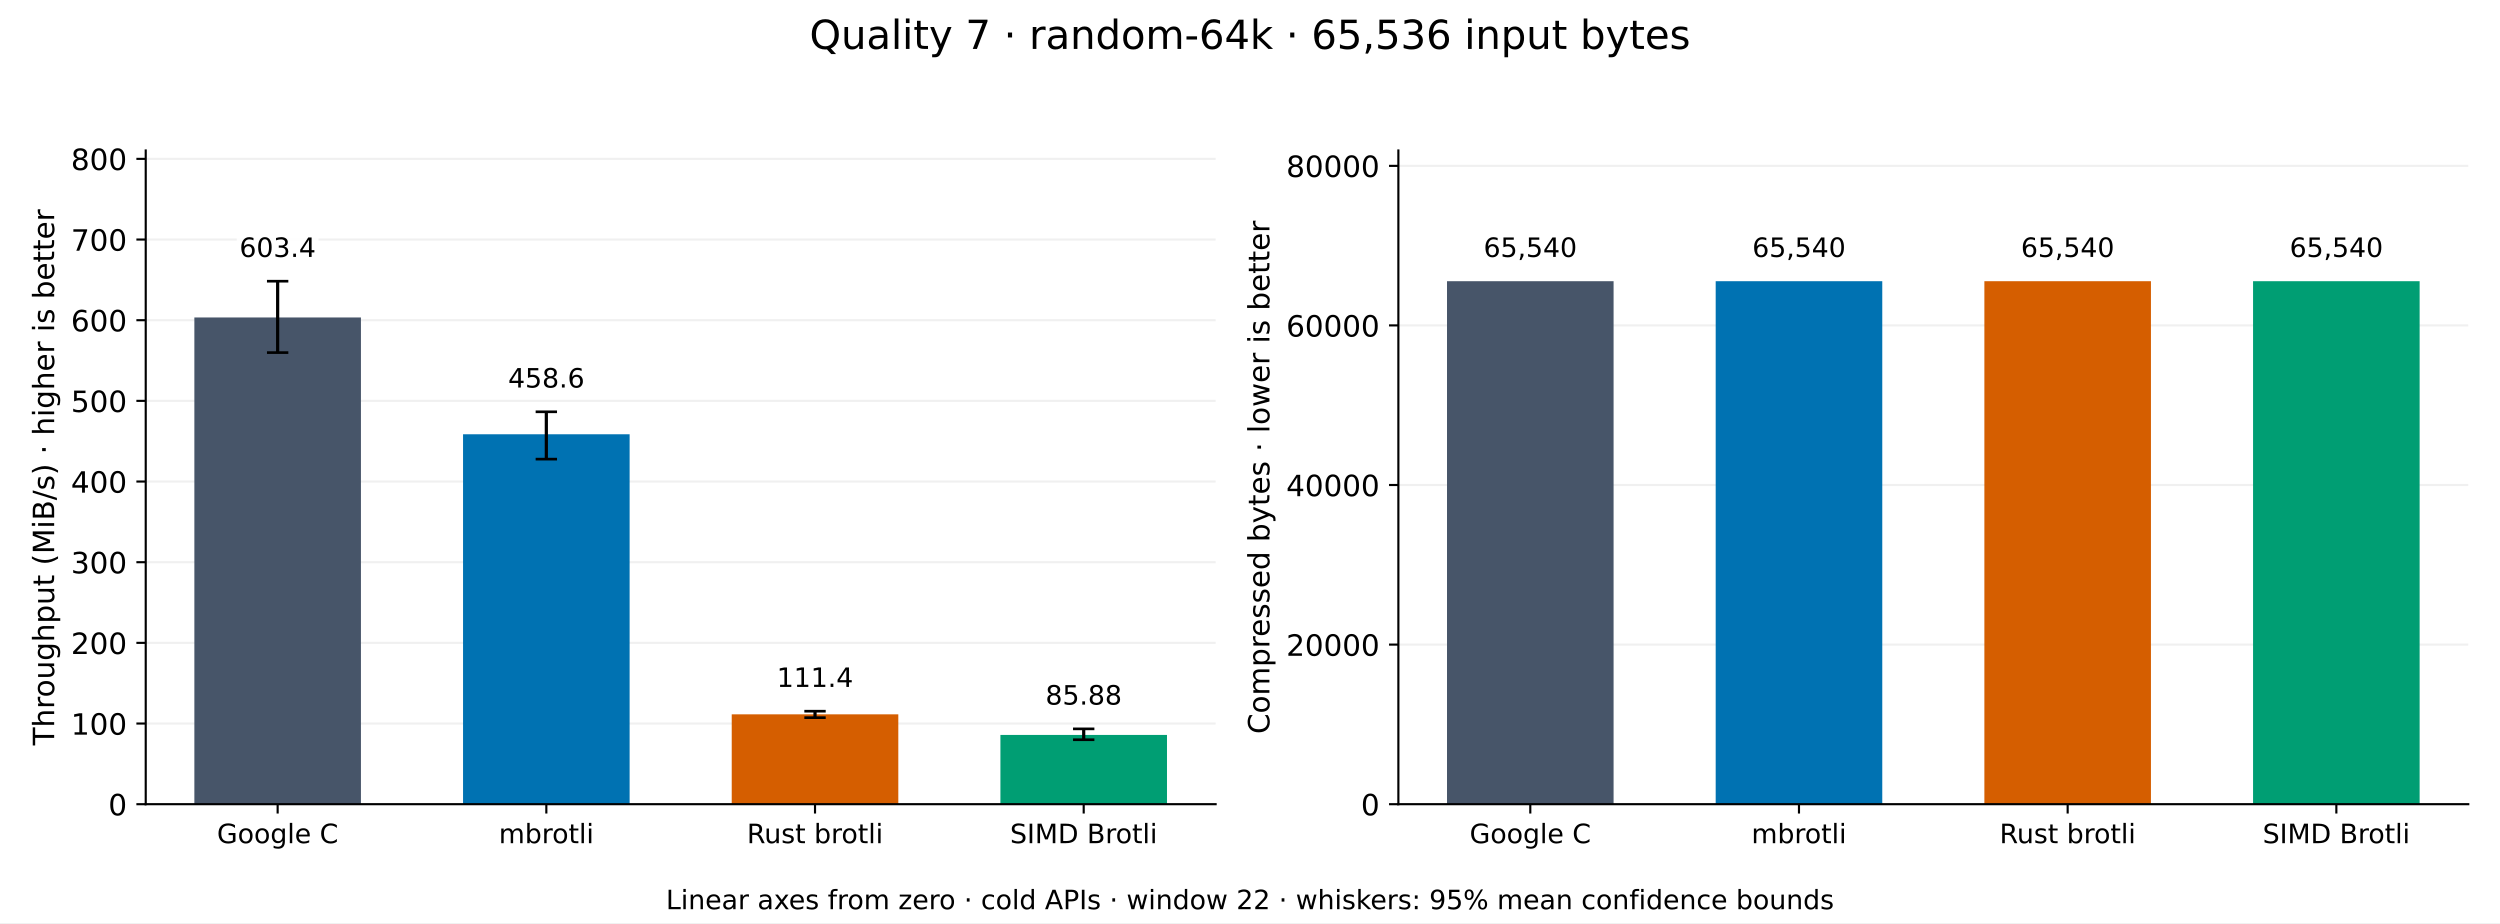
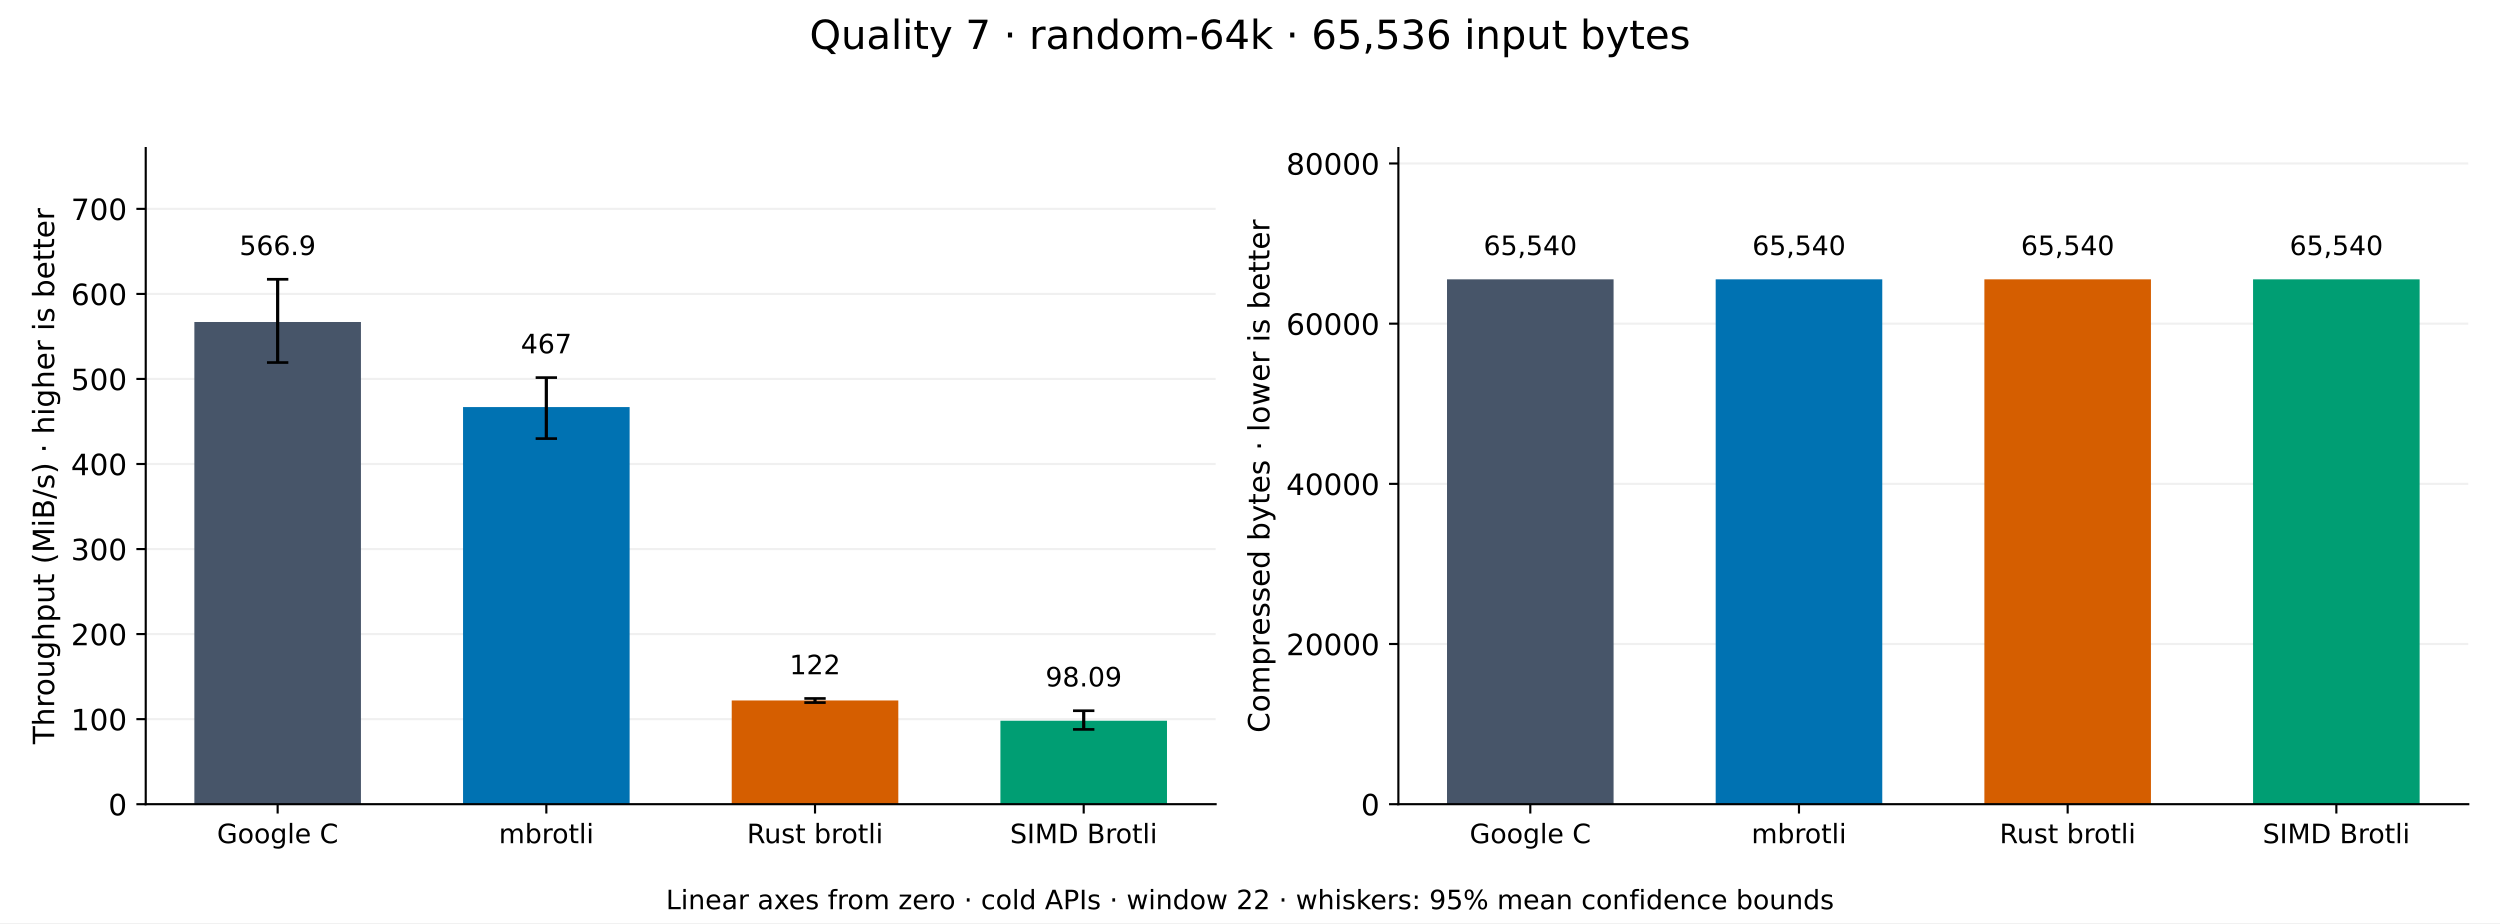
<svg xmlns="http://www.w3.org/2000/svg" xmlns:xlink="http://www.w3.org/1999/xlink" width="936pt" height="345.6pt" viewBox="0 0 936 345.6" version="1.1">
  <defs>
    <style type="text/css">*{stroke-linejoin: round; stroke-linecap: butt}</style>
  </defs>
  <g id="figure_1">
    <g id="patch_1">
      <path d="M 0 345.6 L 936 345.6 L 936 0 L 0 0 z " style="fill: #ffffff" />
    </g>
    <g id="axes_1">
      <g id="patch_2">
-         <path d="M 54.56 301.088 L 455.13 301.088 L 455.13 56.339 L 54.56 56.339 z " style="fill: #ffffff" />
+         <path d="M 54.56 301.088 L 455.13 301.088 L 455.13 55.44 L 54.56 55.44 z " style="fill: #ffffff" />
      </g>
      <g id="matplotlib.axis_1">
        <g id="xtick_1">
          <g id="line2d_1">
            <defs>
              <path id="m3d63aaa0ea" d="M 0 0 L 0 3.5 " style="stroke: #000000; stroke-width: 0.8" />
            </defs>
            <g>
              <use xlink:href="#m3d63aaa0ea" x="103.952" y="301.088" style="stroke: #000000; stroke-width: 0.8" />
            </g>
          </g>
          <g id="text_1">
            <text style="font-size: 10px; font-family: 'DejaVu Sans', 'Bitstream Vera Sans', 'Computer Modern Sans Serif', 'Lucida Grande', 'Verdana', 'Geneva', 'Lucid', 'Arial', 'Helvetica', 'Avant Garde', sans-serif; text-anchor: middle" x="103.952" y="315.686" transform="rotate(-0 103.9522 315.6864)">Google C</text>
          </g>
        </g>
        <g id="xtick_2">
          <g id="line2d_2">
            <g>
              <use xlink:href="#m3d63aaa0ea" x="204.547" y="301.088" style="stroke: #000000; stroke-width: 0.8" />
            </g>
          </g>
          <g id="text_2">
            <text style="font-size: 10px; font-family: 'DejaVu Sans', 'Bitstream Vera Sans', 'Computer Modern Sans Serif', 'Lucida Grande', 'Verdana', 'Geneva', 'Lucid', 'Arial', 'Helvetica', 'Avant Garde', sans-serif; text-anchor: middle" x="204.547" y="315.686" transform="rotate(-0 204.5474 315.6864)">mbrotli</text>
          </g>
        </g>
        <g id="xtick_3">
          <g id="line2d_3">
            <g>
              <use xlink:href="#m3d63aaa0ea" x="305.143" y="301.088" style="stroke: #000000; stroke-width: 0.8" />
            </g>
          </g>
          <g id="text_3">
            <text style="font-size: 10px; font-family: 'DejaVu Sans', 'Bitstream Vera Sans', 'Computer Modern Sans Serif', 'Lucida Grande', 'Verdana', 'Geneva', 'Lucid', 'Arial', 'Helvetica', 'Avant Garde', sans-serif; text-anchor: middle" x="305.143" y="315.686" transform="rotate(-0 305.1426 315.6864)">Rust brotli</text>
          </g>
        </g>
        <g id="xtick_4">
          <g id="line2d_4">
            <g>
              <use xlink:href="#m3d63aaa0ea" x="405.738" y="301.088" style="stroke: #000000; stroke-width: 0.8" />
            </g>
          </g>
          <g id="text_4">
            <text style="font-size: 10px; font-family: 'DejaVu Sans', 'Bitstream Vera Sans', 'Computer Modern Sans Serif', 'Lucida Grande', 'Verdana', 'Geneva', 'Lucid', 'Arial', 'Helvetica', 'Avant Garde', sans-serif; text-anchor: middle" x="405.738" y="315.686" transform="rotate(-0 405.7378 315.6864)">SIMD Brotli</text>
          </g>
        </g>
      </g>
      <g id="matplotlib.axis_2">
        <g id="ytick_1">
          <g id="line2d_5">
-             <path d="M 54.56 301.088 L 455.13 301.088 " clip-path="url(#p24b0f3726c)" style="fill: none; stroke: #b0b0b0; stroke-opacity: 0.18; stroke-width: 0.8; stroke-linecap: square" />
+             <path d="M 54.56 301.088 L 455.13 301.088 " clip-path="url(#pb9456fbabf)" style="fill: none; stroke: #b0b0b0; stroke-opacity: 0.18; stroke-width: 0.8; stroke-linecap: square" />
          </g>
          <g id="line2d_6">
            <defs>
              <path id="mb6c034703b" d="M 0 0 L -3.5 0 " style="stroke: #000000; stroke-width: 0.8" />
            </defs>
            <g>
              <use xlink:href="#mb6c034703b" x="54.56" y="301.088" style="stroke: #000000; stroke-width: 0.8" />
            </g>
          </g>
          <g id="text_5">
            <text style="font-size: 11px; font-family: 'DejaVu Sans', 'Bitstream Vera Sans', 'Computer Modern Sans Serif', 'Lucida Grande', 'Verdana', 'Geneva', 'Lucid', 'Arial', 'Helvetica', 'Avant Garde', sans-serif; text-anchor: end" x="47.56" y="305.267" transform="rotate(-0 47.56 305.2671)">0</text>
          </g>
        </g>
        <g id="ytick_2">
          <g id="line2d_7">
-             <path d="M 54.56 270.888 L 455.13 270.888 " clip-path="url(#p24b0f3726c)" style="fill: none; stroke: #b0b0b0; stroke-opacity: 0.18; stroke-width: 0.8; stroke-linecap: square" />
+             <path d="M 54.56 269.247 L 455.13 269.247 " clip-path="url(#pb9456fbabf)" style="fill: none; stroke: #b0b0b0; stroke-opacity: 0.18; stroke-width: 0.8; stroke-linecap: square" />
          </g>
          <g id="line2d_8">
            <g>
-               <use xlink:href="#mb6c034703b" x="54.56" y="270.888" style="stroke: #000000; stroke-width: 0.8" />
+               <use xlink:href="#mb6c034703b" x="54.56" y="269.247" style="stroke: #000000; stroke-width: 0.8" />
            </g>
          </g>
          <g id="text_6">
-             <text style="font-size: 11px; font-family: 'DejaVu Sans', 'Bitstream Vera Sans', 'Computer Modern Sans Serif', 'Lucida Grande', 'Verdana', 'Geneva', 'Lucid', 'Arial', 'Helvetica', 'Avant Garde', sans-serif; text-anchor: end" x="47.56" y="275.067" transform="rotate(-0 47.56 275.0668)">100</text>
+             <text style="font-size: 11px; font-family: 'DejaVu Sans', 'Bitstream Vera Sans', 'Computer Modern Sans Serif', 'Lucida Grande', 'Verdana', 'Geneva', 'Lucid', 'Arial', 'Helvetica', 'Avant Garde', sans-serif; text-anchor: end" x="47.56" y="273.426" transform="rotate(-0 47.56 273.4258)">100</text>
          </g>
        </g>
        <g id="ytick_3">
          <g id="line2d_9">
-             <path d="M 54.56 240.687 L 455.13 240.687 " clip-path="url(#p24b0f3726c)" style="fill: none; stroke: #b0b0b0; stroke-opacity: 0.18; stroke-width: 0.8; stroke-linecap: square" />
+             <path d="M 54.56 237.405 L 455.13 237.405 " clip-path="url(#pb9456fbabf)" style="fill: none; stroke: #b0b0b0; stroke-opacity: 0.18; stroke-width: 0.8; stroke-linecap: square" />
          </g>
          <g id="line2d_10">
            <g>
-               <use xlink:href="#mb6c034703b" x="54.56" y="240.687" style="stroke: #000000; stroke-width: 0.8" />
+               <use xlink:href="#mb6c034703b" x="54.56" y="237.405" style="stroke: #000000; stroke-width: 0.8" />
            </g>
          </g>
          <g id="text_7">
-             <text style="font-size: 11px; font-family: 'DejaVu Sans', 'Bitstream Vera Sans', 'Computer Modern Sans Serif', 'Lucida Grande', 'Verdana', 'Geneva', 'Lucid', 'Arial', 'Helvetica', 'Avant Garde', sans-serif; text-anchor: end" x="47.56" y="244.866" transform="rotate(-0 47.56 244.8665)">200</text>
+             <text style="font-size: 11px; font-family: 'DejaVu Sans', 'Bitstream Vera Sans', 'Computer Modern Sans Serif', 'Lucida Grande', 'Verdana', 'Geneva', 'Lucid', 'Arial', 'Helvetica', 'Avant Garde', sans-serif; text-anchor: end" x="47.56" y="241.584" transform="rotate(-0 47.56 241.5844)">200</text>
          </g>
        </g>
        <g id="ytick_4">
          <g id="line2d_11">
-             <path d="M 54.56 210.487 L 455.13 210.487 " clip-path="url(#p24b0f3726c)" style="fill: none; stroke: #b0b0b0; stroke-opacity: 0.18; stroke-width: 0.8; stroke-linecap: square" />
+             <path d="M 54.56 205.564 L 455.13 205.564 " clip-path="url(#pb9456fbabf)" style="fill: none; stroke: #b0b0b0; stroke-opacity: 0.18; stroke-width: 0.8; stroke-linecap: square" />
          </g>
          <g id="line2d_12">
            <g>
-               <use xlink:href="#mb6c034703b" x="54.56" y="210.487" style="stroke: #000000; stroke-width: 0.8" />
+               <use xlink:href="#mb6c034703b" x="54.56" y="205.564" style="stroke: #000000; stroke-width: 0.8" />
            </g>
          </g>
          <g id="text_8">
-             <text style="font-size: 11px; font-family: 'DejaVu Sans', 'Bitstream Vera Sans', 'Computer Modern Sans Serif', 'Lucida Grande', 'Verdana', 'Geneva', 'Lucid', 'Arial', 'Helvetica', 'Avant Garde', sans-serif; text-anchor: end" x="47.56" y="214.666" transform="rotate(-0 47.56 214.6661)">300</text>
+             <text style="font-size: 11px; font-family: 'DejaVu Sans', 'Bitstream Vera Sans', 'Computer Modern Sans Serif', 'Lucida Grande', 'Verdana', 'Geneva', 'Lucid', 'Arial', 'Helvetica', 'Avant Garde', sans-serif; text-anchor: end" x="47.56" y="209.743" transform="rotate(-0 47.56 209.7431)">300</text>
          </g>
        </g>
        <g id="ytick_5">
          <g id="line2d_13">
-             <path d="M 54.56 180.287 L 455.13 180.287 " clip-path="url(#p24b0f3726c)" style="fill: none; stroke: #b0b0b0; stroke-opacity: 0.18; stroke-width: 0.8; stroke-linecap: square" />
+             <path d="M 54.56 173.723 L 455.13 173.723 " clip-path="url(#pb9456fbabf)" style="fill: none; stroke: #b0b0b0; stroke-opacity: 0.18; stroke-width: 0.8; stroke-linecap: square" />
          </g>
          <g id="line2d_14">
            <g>
-               <use xlink:href="#mb6c034703b" x="54.56" y="180.287" style="stroke: #000000; stroke-width: 0.8" />
+               <use xlink:href="#mb6c034703b" x="54.56" y="173.723" style="stroke: #000000; stroke-width: 0.8" />
            </g>
          </g>
          <g id="text_9">
-             <text style="font-size: 11px; font-family: 'DejaVu Sans', 'Bitstream Vera Sans', 'Computer Modern Sans Serif', 'Lucida Grande', 'Verdana', 'Geneva', 'Lucid', 'Arial', 'Helvetica', 'Avant Garde', sans-serif; text-anchor: end" x="47.56" y="184.466" transform="rotate(-0 47.56 184.4658)">400</text>
+             <text style="font-size: 11px; font-family: 'DejaVu Sans', 'Bitstream Vera Sans', 'Computer Modern Sans Serif', 'Lucida Grande', 'Verdana', 'Geneva', 'Lucid', 'Arial', 'Helvetica', 'Avant Garde', sans-serif; text-anchor: end" x="47.56" y="177.902" transform="rotate(-0 47.56 177.9017)">400</text>
          </g>
        </g>
        <g id="ytick_6">
          <g id="line2d_15">
-             <path d="M 54.56 150.086 L 455.13 150.086 " clip-path="url(#p24b0f3726c)" style="fill: none; stroke: #b0b0b0; stroke-opacity: 0.18; stroke-width: 0.8; stroke-linecap: square" />
+             <path d="M 54.56 141.881 L 455.13 141.881 " clip-path="url(#pb9456fbabf)" style="fill: none; stroke: #b0b0b0; stroke-opacity: 0.18; stroke-width: 0.8; stroke-linecap: square" />
          </g>
          <g id="line2d_16">
            <g>
-               <use xlink:href="#mb6c034703b" x="54.56" y="150.086" style="stroke: #000000; stroke-width: 0.8" />
+               <use xlink:href="#mb6c034703b" x="54.56" y="141.881" style="stroke: #000000; stroke-width: 0.8" />
            </g>
          </g>
          <g id="text_10">
-             <text style="font-size: 11px; font-family: 'DejaVu Sans', 'Bitstream Vera Sans', 'Computer Modern Sans Serif', 'Lucida Grande', 'Verdana', 'Geneva', 'Lucid', 'Arial', 'Helvetica', 'Avant Garde', sans-serif; text-anchor: end" x="47.56" y="154.265" transform="rotate(-0 47.56 154.2655)">500</text>
+             <text style="font-size: 11px; font-family: 'DejaVu Sans', 'Bitstream Vera Sans', 'Computer Modern Sans Serif', 'Lucida Grande', 'Verdana', 'Geneva', 'Lucid', 'Arial', 'Helvetica', 'Avant Garde', sans-serif; text-anchor: end" x="47.56" y="146.06" transform="rotate(-0 47.56 146.0604)">500</text>
          </g>
        </g>
        <g id="ytick_7">
          <g id="line2d_17">
-             <path d="M 54.56 119.886 L 455.13 119.886 " clip-path="url(#p24b0f3726c)" style="fill: none; stroke: #b0b0b0; stroke-opacity: 0.18; stroke-width: 0.8; stroke-linecap: square" />
+             <path d="M 54.56 110.04 L 455.13 110.04 " clip-path="url(#pb9456fbabf)" style="fill: none; stroke: #b0b0b0; stroke-opacity: 0.18; stroke-width: 0.8; stroke-linecap: square" />
          </g>
          <g id="line2d_18">
            <g>
-               <use xlink:href="#mb6c034703b" x="54.56" y="119.886" style="stroke: #000000; stroke-width: 0.8" />
+               <use xlink:href="#mb6c034703b" x="54.56" y="110.04" style="stroke: #000000; stroke-width: 0.8" />
            </g>
          </g>
          <g id="text_11">
-             <text style="font-size: 11px; font-family: 'DejaVu Sans', 'Bitstream Vera Sans', 'Computer Modern Sans Serif', 'Lucida Grande', 'Verdana', 'Geneva', 'Lucid', 'Arial', 'Helvetica', 'Avant Garde', sans-serif; text-anchor: end" x="47.56" y="124.065" transform="rotate(-0 47.56 124.0652)">600</text>
+             <text style="font-size: 11px; font-family: 'DejaVu Sans', 'Bitstream Vera Sans', 'Computer Modern Sans Serif', 'Lucida Grande', 'Verdana', 'Geneva', 'Lucid', 'Arial', 'Helvetica', 'Avant Garde', sans-serif; text-anchor: end" x="47.56" y="114.219" transform="rotate(-0 47.56 114.219)">600</text>
          </g>
        </g>
        <g id="ytick_8">
          <g id="line2d_19">
-             <path d="M 54.56 89.686 L 455.13 89.686 " clip-path="url(#p24b0f3726c)" style="fill: none; stroke: #b0b0b0; stroke-opacity: 0.18; stroke-width: 0.8; stroke-linecap: square" />
+             <path d="M 54.56 78.198 L 455.13 78.198 " clip-path="url(#pb9456fbabf)" style="fill: none; stroke: #b0b0b0; stroke-opacity: 0.18; stroke-width: 0.8; stroke-linecap: square" />
          </g>
          <g id="line2d_20">
            <g>
-               <use xlink:href="#mb6c034703b" x="54.56" y="89.686" style="stroke: #000000; stroke-width: 0.8" />
+               <use xlink:href="#mb6c034703b" x="54.56" y="78.198" style="stroke: #000000; stroke-width: 0.8" />
            </g>
          </g>
          <g id="text_12">
-             <text style="font-size: 11px; font-family: 'DejaVu Sans', 'Bitstream Vera Sans', 'Computer Modern Sans Serif', 'Lucida Grande', 'Verdana', 'Geneva', 'Lucid', 'Arial', 'Helvetica', 'Avant Garde', sans-serif; text-anchor: end" x="47.56" y="93.865" transform="rotate(-0 47.56 93.86482)">700</text>
-           </g>
-         </g>
-         <g id="ytick_9">
-           <g id="line2d_21">
-             <path d="M 54.56 59.485 L 455.13 59.485 " clip-path="url(#p24b0f3726c)" style="fill: none; stroke: #b0b0b0; stroke-opacity: 0.18; stroke-width: 0.8; stroke-linecap: square" />
-           </g>
-           <g id="line2d_22">
-             <g>
-               <use xlink:href="#mb6c034703b" x="54.56" y="59.485" style="stroke: #000000; stroke-width: 0.8" />
-             </g>
-           </g>
-           <g id="text_13">
-             <text style="font-size: 11px; font-family: 'DejaVu Sans', 'Bitstream Vera Sans', 'Computer Modern Sans Serif', 'Lucida Grande', 'Verdana', 'Geneva', 'Lucid', 'Arial', 'Helvetica', 'Avant Garde', sans-serif; text-anchor: end" x="47.56" y="63.664" transform="rotate(-0 47.56 63.66449)">800</text>
-           </g>
-         </g>
-         <g id="text_14">
-           <text style="font-size: 11px; font-family: 'DejaVu Sans', 'Bitstream Vera Sans', 'Computer Modern Sans Serif', 'Lucida Grande', 'Verdana', 'Geneva', 'Lucid', 'Arial', 'Helvetica', 'Avant Garde', sans-serif; text-anchor: middle" x="20.276" y="178.713" transform="rotate(-90 20.27609 178.7134)">Throughput (MiB/s) · higher is better</text>
+             <text style="font-size: 11px; font-family: 'DejaVu Sans', 'Bitstream Vera Sans', 'Computer Modern Sans Serif', 'Lucida Grande', 'Verdana', 'Geneva', 'Lucid', 'Arial', 'Helvetica', 'Avant Garde', sans-serif; text-anchor: end" x="47.56" y="82.378" transform="rotate(-0 47.56 82.37763)">700</text>
+           </g>
+         </g>
+         <g id="text_13">
+           <text style="font-size: 11px; font-family: 'DejaVu Sans', 'Bitstream Vera Sans', 'Computer Modern Sans Serif', 'Lucida Grande', 'Verdana', 'Geneva', 'Lucid', 'Arial', 'Helvetica', 'Avant Garde', sans-serif; text-anchor: middle" x="20.276" y="178.264" transform="rotate(-90 20.27609 178.264)">Throughput (MiB/s) · higher is better</text>
        </g>
      </g>
      <g id="patch_3">
-         <path d="M 72.768 301.088 L 135.137 301.088 L 135.137 118.857 L 72.768 118.857 z " clip-path="url(#p24b0f3726c)" style="fill: #475569" />
+         <path d="M 72.768 301.088 L 135.137 301.088 L 135.137 120.569 L 72.768 120.569 z " clip-path="url(#pb9456fbabf)" style="fill: #475569" />
      </g>
      <g id="patch_4">
-         <path d="M 173.363 301.088 L 235.732 301.088 L 235.732 162.583 L 173.363 162.583 z " clip-path="url(#p24b0f3726c)" style="fill: #0072b2" />
+         <path d="M 173.363 301.088 L 235.732 301.088 L 235.732 152.402 L 173.363 152.402 z " clip-path="url(#pb9456fbabf)" style="fill: #0072b2" />
      </g>
      <g id="patch_5">
-         <path d="M 273.958 301.088 L 336.327 301.088 L 336.327 267.443 L 273.958 267.443 z " clip-path="url(#p24b0f3726c)" style="fill: #d55e00" />
+         <path d="M 273.958 301.088 L 336.327 301.088 L 336.327 262.243 L 273.958 262.243 z " clip-path="url(#pb9456fbabf)" style="fill: #d55e00" />
      </g>
      <g id="patch_6">
-         <path d="M 374.553 301.088 L 436.922 301.088 L 436.922 275.152 L 374.553 275.152 z " clip-path="url(#p24b0f3726c)" style="fill: #009e73" />
+         <path d="M 374.553 301.088 L 436.922 301.088 L 436.922 269.855 L 374.553 269.855 z " clip-path="url(#pb9456fbabf)" style="fill: #009e73" />
      </g>
      <g id="LineCollection_1">
-         <path d="M 103.952 132.003 L 103.952 105.289 " clip-path="url(#p24b0f3726c)" style="fill: none; stroke: #000000; stroke-width: 1.2" />
-         <path d="M 204.547 171.903 L 204.547 154.187 " clip-path="url(#p24b0f3726c)" style="fill: none; stroke: #000000; stroke-width: 1.2" />
-         <path d="M 305.143 268.698 L 305.143 266.27 " clip-path="url(#p24b0f3726c)" style="fill: none; stroke: #000000; stroke-width: 1.2" />
-         <path d="M 405.738 276.955 L 405.738 272.889 " clip-path="url(#p24b0f3726c)" style="fill: none; stroke: #000000; stroke-width: 1.2" />
-       </g>
-       <g id="line2d_23">
+         <path d="M 103.952 135.725 L 103.952 104.57 " clip-path="url(#pb9456fbabf)" style="fill: none; stroke: #000000; stroke-width: 1.2" />
+         <path d="M 204.547 164.215 L 204.547 141.362 " clip-path="url(#pb9456fbabf)" style="fill: none; stroke: #000000; stroke-width: 1.2" />
+         <path d="M 305.143 263.064 L 305.143 261.517 " clip-path="url(#pb9456fbabf)" style="fill: none; stroke: #000000; stroke-width: 1.2" />
+         <path d="M 405.738 273.077 L 405.738 266.09 " clip-path="url(#pb9456fbabf)" style="fill: none; stroke: #000000; stroke-width: 1.2" />
+       </g>
+       <g id="line2d_21">
        <defs>
          <path id="ma4d3aa00d3" d="M 4 0 L -4 -0 " style="stroke: #000000" />
        </defs>
-         <g clip-path="url(#p24b0f3726c)">
-           <use xlink:href="#ma4d3aa00d3" x="103.952" y="132.003" style="fill: #1f77b4; stroke: #000000" />
-           <use xlink:href="#ma4d3aa00d3" x="204.547" y="171.903" style="fill: #1f77b4; stroke: #000000" />
-           <use xlink:href="#ma4d3aa00d3" x="305.143" y="268.698" style="fill: #1f77b4; stroke: #000000" />
-           <use xlink:href="#ma4d3aa00d3" x="405.738" y="276.955" style="fill: #1f77b4; stroke: #000000" />
-         </g>
-       </g>
-       <g id="line2d_24">
-         <g clip-path="url(#p24b0f3726c)">
-           <use xlink:href="#ma4d3aa00d3" x="103.952" y="105.289" style="fill: #1f77b4; stroke: #000000" />
-           <use xlink:href="#ma4d3aa00d3" x="204.547" y="154.187" style="fill: #1f77b4; stroke: #000000" />
-           <use xlink:href="#ma4d3aa00d3" x="305.143" y="266.27" style="fill: #1f77b4; stroke: #000000" />
-           <use xlink:href="#ma4d3aa00d3" x="405.738" y="272.889" style="fill: #1f77b4; stroke: #000000" />
+         <g clip-path="url(#pb9456fbabf)">
+           <use xlink:href="#ma4d3aa00d3" x="103.952" y="135.725" style="fill: #1f77b4; stroke: #000000" />
+           <use xlink:href="#ma4d3aa00d3" x="204.547" y="164.215" style="fill: #1f77b4; stroke: #000000" />
+           <use xlink:href="#ma4d3aa00d3" x="305.143" y="263.064" style="fill: #1f77b4; stroke: #000000" />
+           <use xlink:href="#ma4d3aa00d3" x="405.738" y="273.077" style="fill: #1f77b4; stroke: #000000" />
+         </g>
+       </g>
+       <g id="line2d_22">
+         <g clip-path="url(#pb9456fbabf)">
+           <use xlink:href="#ma4d3aa00d3" x="103.952" y="104.57" style="fill: #1f77b4; stroke: #000000" />
+           <use xlink:href="#ma4d3aa00d3" x="204.547" y="141.362" style="fill: #1f77b4; stroke: #000000" />
+           <use xlink:href="#ma4d3aa00d3" x="305.143" y="261.517" style="fill: #1f77b4; stroke: #000000" />
+           <use xlink:href="#ma4d3aa00d3" x="405.738" y="266.09" style="fill: #1f77b4; stroke: #000000" />
        </g>
      </g>
      <g id="patch_7">
-         <path d="M 54.56 301.088 L 54.56 56.339 " style="fill: none; stroke: #000000; stroke-width: 0.8; stroke-linejoin: miter; stroke-linecap: square" />
+         <path d="M 54.56 301.088 L 54.56 55.44 " style="fill: none; stroke: #000000; stroke-width: 0.8; stroke-linejoin: miter; stroke-linecap: square" />
      </g>
      <g id="patch_8">
        <path d="M 54.56 301.088 L 455.13 301.088 " style="fill: none; stroke: #000000; stroke-width: 0.8; stroke-linejoin: miter; stroke-linecap: square" />
      </g>
+       <g id="text_14">
+         <g id="patch_9">
+           <path d="M 88.638 98.57 L 119.266 98.57 L 119.266 86.891 L 88.638 86.891 z " style="fill: #ffffff; opacity: 0.9" />
+         </g>
+         <text style="font-size: 10px; font-family: 'DejaVu Sans', 'Bitstream Vera Sans', 'Computer Modern Sans Serif', 'Lucida Grande', 'Verdana', 'Geneva', 'Lucid', 'Arial', 'Helvetica', 'Avant Garde', sans-serif; text-anchor: middle" x="103.952" y="95.49" transform="rotate(-0 103.9522 95.48991)">566.9</text>
+       </g>
      <g id="text_15">
-         <g id="patch_9">
-           <path d="M 88.638 99.289 L 119.266 99.289 L 119.266 87.61 L 88.638 87.61 z " style="fill: #ffffff; opacity: 0.9" />
-         </g>
-         <text style="font-size: 10px; font-family: 'DejaVu Sans', 'Bitstream Vera Sans', 'Computer Modern Sans Serif', 'Lucida Grande', 'Verdana', 'Geneva', 'Lucid', 'Arial', 'Helvetica', 'Avant Garde', sans-serif; text-anchor: middle" x="103.952" y="96.209" transform="rotate(-0 103.9522 96.2089)">603.4</text>
+         <g id="patch_10">
+           <path d="M 194.004 135.362 L 215.091 135.362 L 215.091 123.684 L 194.004 123.684 z " style="fill: #ffffff; opacity: 0.9" />
+         </g>
+         <text style="font-size: 10px; font-family: 'DejaVu Sans', 'Bitstream Vera Sans', 'Computer Modern Sans Serif', 'Lucida Grande', 'Verdana', 'Geneva', 'Lucid', 'Arial', 'Helvetica', 'Avant Garde', sans-serif; text-anchor: middle" x="204.547" y="132.282" transform="rotate(-0 204.5474 132.2819)">467</text>
      </g>
      <g id="text_16">
-         <g id="patch_10">
-           <path d="M 189.233 148.187 L 219.861 148.187 L 219.861 136.509 L 189.233 136.509 z " style="fill: #ffffff; opacity: 0.9" />
-         </g>
-         <text style="font-size: 10px; font-family: 'DejaVu Sans', 'Bitstream Vera Sans', 'Computer Modern Sans Serif', 'Lucida Grande', 'Verdana', 'Geneva', 'Lucid', 'Arial', 'Helvetica', 'Avant Garde', sans-serif; text-anchor: middle" x="204.547" y="145.107" transform="rotate(-0 204.5474 145.1074)">458.6</text>
+         <g id="patch_11">
+           <path d="M 294.599 255.517 L 315.686 255.517 L 315.686 243.838 L 294.599 243.838 z " style="fill: #ffffff; opacity: 0.9" />
+         </g>
+         <text style="font-size: 10px; font-family: 'DejaVu Sans', 'Bitstream Vera Sans', 'Computer Modern Sans Serif', 'Lucida Grande', 'Verdana', 'Geneva', 'Lucid', 'Arial', 'Helvetica', 'Avant Garde', sans-serif; text-anchor: middle" x="305.143" y="252.437" transform="rotate(-0 305.1426 252.4368)">122</text>
      </g>
      <g id="text_17">
-         <g id="patch_11">
-           <path d="M 289.829 260.27 L 320.457 260.27 L 320.457 248.591 L 289.829 248.591 z " style="fill: #ffffff; opacity: 0.9" />
-         </g>
-         <text style="font-size: 10px; font-family: 'DejaVu Sans', 'Bitstream Vera Sans', 'Computer Modern Sans Serif', 'Lucida Grande', 'Verdana', 'Geneva', 'Lucid', 'Arial', 'Helvetica', 'Avant Garde', sans-serif; text-anchor: middle" x="305.143" y="257.19" transform="rotate(-0 305.1426 257.1899)">111.4</text>
-       </g>
-       <g id="text_18">
        <g id="patch_12">
-           <path d="M 390.424 266.889 L 421.052 266.889 L 421.052 255.211 L 390.424 255.211 z " style="fill: #ffffff; opacity: 0.9" />
-         </g>
-         <text style="font-size: 10px; font-family: 'DejaVu Sans', 'Bitstream Vera Sans', 'Computer Modern Sans Serif', 'Lucida Grande', 'Verdana', 'Geneva', 'Lucid', 'Arial', 'Helvetica', 'Avant Garde', sans-serif; text-anchor: middle" x="405.738" y="263.809" transform="rotate(-0 405.7378 263.8091)">85.88</text>
+           <path d="M 390.424 260.09 L 421.052 260.09 L 421.052 248.412 L 390.424 248.412 z " style="fill: #ffffff; opacity: 0.9" />
+         </g>
+         <text style="font-size: 10px; font-family: 'DejaVu Sans', 'Bitstream Vera Sans', 'Computer Modern Sans Serif', 'Lucida Grande', 'Verdana', 'Geneva', 'Lucid', 'Arial', 'Helvetica', 'Avant Garde', sans-serif; text-anchor: middle" x="405.738" y="257.01" transform="rotate(-0 405.7378 257.0101)">98.09</text>
      </g>
    </g>
    <g id="axes_2">
      <g id="patch_13">
-         <path d="M 523.55 301.088 L 924.12 301.088 L 924.12 56.339 L 523.55 56.339 z " style="fill: #ffffff" />
+         <path d="M 523.55 301.088 L 924.12 301.088 L 924.12 55.44 L 523.55 55.44 z " style="fill: #ffffff" />
      </g>
      <g id="matplotlib.axis_3">
        <g id="xtick_5">
+           <g id="line2d_23">
+             <g>
+               <use xlink:href="#m3d63aaa0ea" x="572.942" y="301.088" style="stroke: #000000; stroke-width: 0.8" />
+             </g>
+           </g>
+           <g id="text_18">
+             <text style="font-size: 10px; font-family: 'DejaVu Sans', 'Bitstream Vera Sans', 'Computer Modern Sans Serif', 'Lucida Grande', 'Verdana', 'Geneva', 'Lucid', 'Arial', 'Helvetica', 'Avant Garde', sans-serif; text-anchor: middle" x="572.942" y="315.686" transform="rotate(-0 572.9422 315.6864)">Google C</text>
+           </g>
+         </g>
+         <g id="xtick_6">
+           <g id="line2d_24">
+             <g>
+               <use xlink:href="#m3d63aaa0ea" x="673.537" y="301.088" style="stroke: #000000; stroke-width: 0.8" />
+             </g>
+           </g>
+           <g id="text_19">
+             <text style="font-size: 10px; font-family: 'DejaVu Sans', 'Bitstream Vera Sans', 'Computer Modern Sans Serif', 'Lucida Grande', 'Verdana', 'Geneva', 'Lucid', 'Arial', 'Helvetica', 'Avant Garde', sans-serif; text-anchor: middle" x="673.537" y="315.686" transform="rotate(-0 673.5374 315.6864)">mbrotli</text>
+           </g>
+         </g>
+         <g id="xtick_7">
          <g id="line2d_25">
            <g>
-               <use xlink:href="#m3d63aaa0ea" x="572.942" y="301.088" style="stroke: #000000; stroke-width: 0.8" />
-             </g>
-           </g>
-           <g id="text_19">
-             <text style="font-size: 10px; font-family: 'DejaVu Sans', 'Bitstream Vera Sans', 'Computer Modern Sans Serif', 'Lucida Grande', 'Verdana', 'Geneva', 'Lucid', 'Arial', 'Helvetica', 'Avant Garde', sans-serif; text-anchor: middle" x="572.942" y="315.686" transform="rotate(-0 572.9422 315.6864)">Google C</text>
-           </g>
-         </g>
-         <g id="xtick_6">
+               <use xlink:href="#m3d63aaa0ea" x="774.133" y="301.088" style="stroke: #000000; stroke-width: 0.8" />
+             </g>
+           </g>
+           <g id="text_20">
+             <text style="font-size: 10px; font-family: 'DejaVu Sans', 'Bitstream Vera Sans', 'Computer Modern Sans Serif', 'Lucida Grande', 'Verdana', 'Geneva', 'Lucid', 'Arial', 'Helvetica', 'Avant Garde', sans-serif; text-anchor: middle" x="774.133" y="315.686" transform="rotate(-0 774.1326 315.6864)">Rust brotli</text>
+           </g>
+         </g>
+         <g id="xtick_8">
          <g id="line2d_26">
            <g>
-               <use xlink:href="#m3d63aaa0ea" x="673.537" y="301.088" style="stroke: #000000; stroke-width: 0.8" />
-             </g>
-           </g>
-           <g id="text_20">
-             <text style="font-size: 10px; font-family: 'DejaVu Sans', 'Bitstream Vera Sans', 'Computer Modern Sans Serif', 'Lucida Grande', 'Verdana', 'Geneva', 'Lucid', 'Arial', 'Helvetica', 'Avant Garde', sans-serif; text-anchor: middle" x="673.537" y="315.686" transform="rotate(-0 673.5374 315.6864)">mbrotli</text>
-           </g>
-         </g>
-         <g id="xtick_7">
+               <use xlink:href="#m3d63aaa0ea" x="874.728" y="301.088" style="stroke: #000000; stroke-width: 0.8" />
+             </g>
+           </g>
+           <g id="text_21">
+             <text style="font-size: 10px; font-family: 'DejaVu Sans', 'Bitstream Vera Sans', 'Computer Modern Sans Serif', 'Lucida Grande', 'Verdana', 'Geneva', 'Lucid', 'Arial', 'Helvetica', 'Avant Garde', sans-serif; text-anchor: middle" x="874.728" y="315.686" transform="rotate(-0 874.7278 315.6864)">SIMD Brotli</text>
+           </g>
+         </g>
+       </g>
+       <g id="matplotlib.axis_4">
+         <g id="ytick_9">
          <g id="line2d_27">
-             <g>
-               <use xlink:href="#m3d63aaa0ea" x="774.133" y="301.088" style="stroke: #000000; stroke-width: 0.8" />
-             </g>
-           </g>
-           <g id="text_21">
-             <text style="font-size: 10px; font-family: 'DejaVu Sans', 'Bitstream Vera Sans', 'Computer Modern Sans Serif', 'Lucida Grande', 'Verdana', 'Geneva', 'Lucid', 'Arial', 'Helvetica', 'Avant Garde', sans-serif; text-anchor: middle" x="774.133" y="315.686" transform="rotate(-0 774.1326 315.6864)">Rust brotli</text>
-           </g>
-         </g>
-         <g id="xtick_8">
+             <path d="M 523.55 301.088 L 924.12 301.088 " clip-path="url(#p7ed6ae1081)" style="fill: none; stroke: #b0b0b0; stroke-opacity: 0.18; stroke-width: 0.8; stroke-linecap: square" />
+           </g>
          <g id="line2d_28">
            <g>
-               <use xlink:href="#m3d63aaa0ea" x="874.728" y="301.088" style="stroke: #000000; stroke-width: 0.8" />
+               <use xlink:href="#mb6c034703b" x="523.55" y="301.088" style="stroke: #000000; stroke-width: 0.8" />
            </g>
          </g>
          <g id="text_22">
-             <text style="font-size: 10px; font-family: 'DejaVu Sans', 'Bitstream Vera Sans', 'Computer Modern Sans Serif', 'Lucida Grande', 'Verdana', 'Geneva', 'Lucid', 'Arial', 'Helvetica', 'Avant Garde', sans-serif; text-anchor: middle" x="874.728" y="315.686" transform="rotate(-0 874.7278 315.6864)">SIMD Brotli</text>
-           </g>
-         </g>
-       </g>
-       <g id="matplotlib.axis_4">
+             <text style="font-size: 11px; font-family: 'DejaVu Sans', 'Bitstream Vera Sans', 'Computer Modern Sans Serif', 'Lucida Grande', 'Verdana', 'Geneva', 'Lucid', 'Arial', 'Helvetica', 'Avant Garde', sans-serif; text-anchor: end" x="516.55" y="305.267" transform="rotate(-0 516.55 305.2671)">0</text>
+           </g>
+         </g>
        <g id="ytick_10">
          <g id="line2d_29">
-             <path d="M 523.55 301.088 L 924.12 301.088 " clip-path="url(#pf3a940feb9)" style="fill: none; stroke: #b0b0b0; stroke-opacity: 0.18; stroke-width: 0.8; stroke-linecap: square" />
+             <path d="M 523.55 241.119 L 924.12 241.119 " clip-path="url(#p7ed6ae1081)" style="fill: none; stroke: #b0b0b0; stroke-opacity: 0.18; stroke-width: 0.8; stroke-linecap: square" />
          </g>
          <g id="line2d_30">
            <g>
-               <use xlink:href="#mb6c034703b" x="523.55" y="301.088" style="stroke: #000000; stroke-width: 0.8" />
+               <use xlink:href="#mb6c034703b" x="523.55" y="241.119" style="stroke: #000000; stroke-width: 0.8" />
            </g>
          </g>
          <g id="text_23">
-             <text style="font-size: 11px; font-family: 'DejaVu Sans', 'Bitstream Vera Sans', 'Computer Modern Sans Serif', 'Lucida Grande', 'Verdana', 'Geneva', 'Lucid', 'Arial', 'Helvetica', 'Avant Garde', sans-serif; text-anchor: end" x="516.55" y="305.267" transform="rotate(-0 516.55 305.2671)">0</text>
+             <text style="font-size: 11px; font-family: 'DejaVu Sans', 'Bitstream Vera Sans', 'Computer Modern Sans Serif', 'Lucida Grande', 'Verdana', 'Geneva', 'Lucid', 'Arial', 'Helvetica', 'Avant Garde', sans-serif; text-anchor: end" x="516.55" y="245.298" transform="rotate(-0 516.55 245.2981)">20000</text>
          </g>
        </g>
        <g id="ytick_11">
          <g id="line2d_31">
-             <path d="M 523.55 241.338 L 924.12 241.338 " clip-path="url(#pf3a940feb9)" style="fill: none; stroke: #b0b0b0; stroke-opacity: 0.18; stroke-width: 0.8; stroke-linecap: square" />
+             <path d="M 523.55 181.15 L 924.12 181.15 " clip-path="url(#p7ed6ae1081)" style="fill: none; stroke: #b0b0b0; stroke-opacity: 0.18; stroke-width: 0.8; stroke-linecap: square" />
          </g>
          <g id="line2d_32">
            <g>
-               <use xlink:href="#mb6c034703b" x="523.55" y="241.338" style="stroke: #000000; stroke-width: 0.8" />
+               <use xlink:href="#mb6c034703b" x="523.55" y="181.15" style="stroke: #000000; stroke-width: 0.8" />
            </g>
          </g>
          <g id="text_24">
-             <text style="font-size: 11px; font-family: 'DejaVu Sans', 'Bitstream Vera Sans', 'Computer Modern Sans Serif', 'Lucida Grande', 'Verdana', 'Geneva', 'Lucid', 'Arial', 'Helvetica', 'Avant Garde', sans-serif; text-anchor: end" x="516.55" y="245.518" transform="rotate(-0 516.55 245.5175)">20000</text>
+             <text style="font-size: 11px; font-family: 'DejaVu Sans', 'Bitstream Vera Sans', 'Computer Modern Sans Serif', 'Lucida Grande', 'Verdana', 'Geneva', 'Lucid', 'Arial', 'Helvetica', 'Avant Garde', sans-serif; text-anchor: end" x="516.55" y="185.329" transform="rotate(-0 516.55 185.3291)">40000</text>
          </g>
        </g>
        <g id="ytick_12">
          <g id="line2d_33">
-             <path d="M 523.55 181.589 L 924.12 181.589 " clip-path="url(#pf3a940feb9)" style="fill: none; stroke: #b0b0b0; stroke-opacity: 0.18; stroke-width: 0.8; stroke-linecap: square" />
+             <path d="M 523.55 121.181 L 924.12 121.181 " clip-path="url(#p7ed6ae1081)" style="fill: none; stroke: #b0b0b0; stroke-opacity: 0.18; stroke-width: 0.8; stroke-linecap: square" />
          </g>
          <g id="line2d_34">
            <g>
-               <use xlink:href="#mb6c034703b" x="523.55" y="181.589" style="stroke: #000000; stroke-width: 0.8" />
+               <use xlink:href="#mb6c034703b" x="523.55" y="121.181" style="stroke: #000000; stroke-width: 0.8" />
            </g>
          </g>
          <g id="text_25">
-             <text style="font-size: 11px; font-family: 'DejaVu Sans', 'Bitstream Vera Sans', 'Computer Modern Sans Serif', 'Lucida Grande', 'Verdana', 'Geneva', 'Lucid', 'Arial', 'Helvetica', 'Avant Garde', sans-serif; text-anchor: end" x="516.55" y="185.768" transform="rotate(-0 516.55 185.768)">40000</text>
+             <text style="font-size: 11px; font-family: 'DejaVu Sans', 'Bitstream Vera Sans', 'Computer Modern Sans Serif', 'Lucida Grande', 'Verdana', 'Geneva', 'Lucid', 'Arial', 'Helvetica', 'Avant Garde', sans-serif; text-anchor: end" x="516.55" y="125.36" transform="rotate(-0 516.55 125.3602)">60000</text>
          </g>
        </g>
        <g id="ytick_13">
          <g id="line2d_35">
-             <path d="M 523.55 121.839 L 924.12 121.839 " clip-path="url(#pf3a940feb9)" style="fill: none; stroke: #b0b0b0; stroke-opacity: 0.18; stroke-width: 0.8; stroke-linecap: square" />
+             <path d="M 523.55 61.212 L 924.12 61.212 " clip-path="url(#p7ed6ae1081)" style="fill: none; stroke: #b0b0b0; stroke-opacity: 0.18; stroke-width: 0.8; stroke-linecap: square" />
          </g>
          <g id="line2d_36">
            <g>
-               <use xlink:href="#mb6c034703b" x="523.55" y="121.839" style="stroke: #000000; stroke-width: 0.8" />
+               <use xlink:href="#mb6c034703b" x="523.55" y="61.212" style="stroke: #000000; stroke-width: 0.8" />
            </g>
          </g>
          <g id="text_26">
-             <text style="font-size: 11px; font-family: 'DejaVu Sans', 'Bitstream Vera Sans', 'Computer Modern Sans Serif', 'Lucida Grande', 'Verdana', 'Geneva', 'Lucid', 'Arial', 'Helvetica', 'Avant Garde', sans-serif; text-anchor: end" x="516.55" y="126.018" transform="rotate(-0 516.55 126.0184)">60000</text>
-           </g>
-         </g>
-         <g id="ytick_14">
-           <g id="line2d_37">
-             <path d="M 523.55 62.09 L 924.12 62.09 " clip-path="url(#pf3a940feb9)" style="fill: none; stroke: #b0b0b0; stroke-opacity: 0.18; stroke-width: 0.8; stroke-linecap: square" />
-           </g>
-           <g id="line2d_38">
-             <g>
-               <use xlink:href="#mb6c034703b" x="523.55" y="62.09" style="stroke: #000000; stroke-width: 0.8" />
-             </g>
-           </g>
-           <g id="text_27">
-             <text style="font-size: 11px; font-family: 'DejaVu Sans', 'Bitstream Vera Sans', 'Computer Modern Sans Serif', 'Lucida Grande', 'Verdana', 'Geneva', 'Lucid', 'Arial', 'Helvetica', 'Avant Garde', sans-serif; text-anchor: end" x="516.55" y="66.269" transform="rotate(-0 516.55 66.26877)">80000</text>
-           </g>
-         </g>
-         <g id="text_28">
-           <text style="font-size: 11px; font-family: 'DejaVu Sans', 'Bitstream Vera Sans', 'Computer Modern Sans Serif', 'Lucida Grande', 'Verdana', 'Geneva', 'Lucid', 'Arial', 'Helvetica', 'Avant Garde', sans-serif; text-anchor: middle" x="475.269" y="178.713" transform="rotate(-90 475.2686 178.7134)">Compressed bytes · lower is better</text>
+             <text style="font-size: 11px; font-family: 'DejaVu Sans', 'Bitstream Vera Sans', 'Computer Modern Sans Serif', 'Lucida Grande', 'Verdana', 'Geneva', 'Lucid', 'Arial', 'Helvetica', 'Avant Garde', sans-serif; text-anchor: end" x="516.55" y="65.391" transform="rotate(-0 516.55 65.39116)">80000</text>
+           </g>
+         </g>
+         <g id="text_27">
+           <text style="font-size: 11px; font-family: 'DejaVu Sans', 'Bitstream Vera Sans', 'Computer Modern Sans Serif', 'Lucida Grande', 'Verdana', 'Geneva', 'Lucid', 'Arial', 'Helvetica', 'Avant Garde', sans-serif; text-anchor: middle" x="475.269" y="178.264" transform="rotate(-90 475.2686 178.264)">Compressed bytes · lower is better</text>
        </g>
      </g>
      <g id="patch_14">
-         <path d="M 541.758 301.088 L 604.127 301.088 L 604.127 105.289 L 541.758 105.289 z " clip-path="url(#pf3a940feb9)" style="fill: #475569" />
+         <path d="M 541.758 301.088 L 604.127 301.088 L 604.127 104.57 L 541.758 104.57 z " clip-path="url(#p7ed6ae1081)" style="fill: #475569" />
      </g>
      <g id="patch_15">
-         <path d="M 642.353 301.088 L 704.722 301.088 L 704.722 105.289 L 642.353 105.289 z " clip-path="url(#pf3a940feb9)" style="fill: #0072b2" />
+         <path d="M 642.353 301.088 L 704.722 301.088 L 704.722 104.57 L 642.353 104.57 z " clip-path="url(#p7ed6ae1081)" style="fill: #0072b2" />
      </g>
      <g id="patch_16">
-         <path d="M 742.948 301.088 L 805.317 301.088 L 805.317 105.289 L 742.948 105.289 z " clip-path="url(#pf3a940feb9)" style="fill: #d55e00" />
+         <path d="M 742.948 301.088 L 805.317 301.088 L 805.317 104.57 L 742.948 104.57 z " clip-path="url(#p7ed6ae1081)" style="fill: #d55e00" />
      </g>
      <g id="patch_17">
-         <path d="M 843.543 301.088 L 905.912 301.088 L 905.912 105.289 L 843.543 105.289 z " clip-path="url(#pf3a940feb9)" style="fill: #009e73" />
+         <path d="M 843.543 301.088 L 905.912 301.088 L 905.912 104.57 L 843.543 104.57 z " clip-path="url(#p7ed6ae1081)" style="fill: #009e73" />
      </g>
      <g id="patch_18">
-         <path d="M 523.55 301.088 L 523.55 56.339 " style="fill: none; stroke: #000000; stroke-width: 0.8; stroke-linejoin: miter; stroke-linecap: square" />
+         <path d="M 523.55 301.088 L 523.55 55.44 " style="fill: none; stroke: #000000; stroke-width: 0.8; stroke-linejoin: miter; stroke-linecap: square" />
      </g>
      <g id="patch_19">
        <path d="M 523.55 301.088 L 924.12 301.088 " style="fill: none; stroke: #000000; stroke-width: 0.8; stroke-linejoin: miter; stroke-linecap: square" />
      </g>
+       <g id="text_28">
+         <g id="patch_20">
+           <path d="M 554.447 98.57 L 591.438 98.57 L 591.438 86.891 L 554.447 86.891 z " style="fill: #ffffff; opacity: 0.9" />
+         </g>
+         <text style="font-size: 10px; font-family: 'DejaVu Sans', 'Bitstream Vera Sans', 'Computer Modern Sans Serif', 'Lucida Grande', 'Verdana', 'Geneva', 'Lucid', 'Arial', 'Helvetica', 'Avant Garde', sans-serif; text-anchor: middle" x="572.942" y="95.49" transform="rotate(-0 572.9422 95.48991)">65,540</text>
+       </g>
      <g id="text_29">
-         <g id="patch_20">
-           <path d="M 554.447 99.289 L 591.438 99.289 L 591.438 87.61 L 554.447 87.61 z " style="fill: #ffffff; opacity: 0.9" />
-         </g>
-         <text style="font-size: 10px; font-family: 'DejaVu Sans', 'Bitstream Vera Sans', 'Computer Modern Sans Serif', 'Lucida Grande', 'Verdana', 'Geneva', 'Lucid', 'Arial', 'Helvetica', 'Avant Garde', sans-serif; text-anchor: middle" x="572.942" y="96.209" transform="rotate(-0 572.9422 96.2089)">65,540</text>
+         <g id="patch_21">
+           <path d="M 655.042 98.57 L 692.033 98.57 L 692.033 86.891 L 655.042 86.891 z " style="fill: #ffffff; opacity: 0.9" />
+         </g>
+         <text style="font-size: 10px; font-family: 'DejaVu Sans', 'Bitstream Vera Sans', 'Computer Modern Sans Serif', 'Lucida Grande', 'Verdana', 'Geneva', 'Lucid', 'Arial', 'Helvetica', 'Avant Garde', sans-serif; text-anchor: middle" x="673.537" y="95.49" transform="rotate(-0 673.5374 95.48991)">65,540</text>
      </g>
      <g id="text_30">
-         <g id="patch_21">
-           <path d="M 655.042 99.289 L 692.033 99.289 L 692.033 87.61 L 655.042 87.61 z " style="fill: #ffffff; opacity: 0.9" />
-         </g>
-         <text style="font-size: 10px; font-family: 'DejaVu Sans', 'Bitstream Vera Sans', 'Computer Modern Sans Serif', 'Lucida Grande', 'Verdana', 'Geneva', 'Lucid', 'Arial', 'Helvetica', 'Avant Garde', sans-serif; text-anchor: middle" x="673.537" y="96.209" transform="rotate(-0 673.5374 96.2089)">65,540</text>
+         <g id="patch_22">
+           <path d="M 755.637 98.57 L 792.628 98.57 L 792.628 86.891 L 755.637 86.891 z " style="fill: #ffffff; opacity: 0.9" />
+         </g>
+         <text style="font-size: 10px; font-family: 'DejaVu Sans', 'Bitstream Vera Sans', 'Computer Modern Sans Serif', 'Lucida Grande', 'Verdana', 'Geneva', 'Lucid', 'Arial', 'Helvetica', 'Avant Garde', sans-serif; text-anchor: middle" x="774.133" y="95.49" transform="rotate(-0 774.1326 95.48991)">65,540</text>
      </g>
      <g id="text_31">
-         <g id="patch_22">
-           <path d="M 755.637 99.289 L 792.628 99.289 L 792.628 87.61 L 755.637 87.61 z " style="fill: #ffffff; opacity: 0.9" />
-         </g>
-         <text style="font-size: 10px; font-family: 'DejaVu Sans', 'Bitstream Vera Sans', 'Computer Modern Sans Serif', 'Lucida Grande', 'Verdana', 'Geneva', 'Lucid', 'Arial', 'Helvetica', 'Avant Garde', sans-serif; text-anchor: middle" x="774.133" y="96.209" transform="rotate(-0 774.1326 96.2089)">65,540</text>
-       </g>
-       <g id="text_32">
        <g id="patch_23">
-           <path d="M 856.232 99.289 L 893.223 99.289 L 893.223 87.61 L 856.232 87.61 z " style="fill: #ffffff; opacity: 0.9" />
-         </g>
-         <text style="font-size: 10px; font-family: 'DejaVu Sans', 'Bitstream Vera Sans', 'Computer Modern Sans Serif', 'Lucida Grande', 'Verdana', 'Geneva', 'Lucid', 'Arial', 'Helvetica', 'Avant Garde', sans-serif; text-anchor: middle" x="874.728" y="96.209" transform="rotate(-0 874.7278 96.2089)">65,540</text>
-       </g>
+           <path d="M 856.232 98.57 L 893.223 98.57 L 893.223 86.891 L 856.232 86.891 z " style="fill: #ffffff; opacity: 0.9" />
+         </g>
+         <text style="font-size: 10px; font-family: 'DejaVu Sans', 'Bitstream Vera Sans', 'Computer Modern Sans Serif', 'Lucida Grande', 'Verdana', 'Geneva', 'Lucid', 'Arial', 'Helvetica', 'Avant Garde', sans-serif; text-anchor: middle" x="874.728" y="95.49" transform="rotate(-0 874.7278 95.48991)">65,540</text>
+       </g>
+     </g>
+     <g id="text_32">
+       <text style="font-size: 15px; font-family: 'DejaVu Sans', 'Bitstream Vera Sans', 'Computer Modern Sans Serif', 'Lucida Grande', 'Verdana', 'Geneva', 'Lucid', 'Arial', 'Helvetica', 'Avant Garde', sans-serif; text-anchor: middle" x="468" y="18.31" transform="rotate(-0 468 18.30966)">Quality 7 · random-64k · 65,536 input bytes</text>
    </g>
    <g id="text_33">
-       <text style="font-size: 15px; font-family: 'DejaVu Sans', 'Bitstream Vera Sans', 'Computer Modern Sans Serif', 'Lucida Grande', 'Verdana', 'Geneva', 'Lucid', 'Arial', 'Helvetica', 'Avant Garde', sans-serif; text-anchor: middle" x="468" y="18.31" transform="rotate(-0 468 18.30966)">Quality 7 · random-64k · 65,536 input bytes</text>
-     </g>
-     <g id="text_34">
      <text style="font-size: 10px; font-family: 'DejaVu Sans', 'Bitstream Vera Sans', 'Computer Modern Sans Serif', 'Lucida Grande', 'Verdana', 'Geneva', 'Lucid', 'Arial', 'Helvetica', 'Avant Garde', sans-serif; text-anchor: middle" x="468" y="340.416" transform="rotate(-0 468 340.416)">Linear axes from zero · cold APIs · window 22 · whiskers: 95% mean confidence bounds</text>
    </g>
  </g>
  <defs>
-     <clipPath id="p24b0f3726c">
-       <rect x="54.56" y="56.339" width="400.57" height="244.749" />
+     <clipPath id="pb9456fbabf">
+       <rect x="54.56" y="55.44" width="400.57" height="245.648" />
    </clipPath>
-     <clipPath id="pf3a940feb9">
-       <rect x="523.55" y="56.339" width="400.57" height="244.749" />
+     <clipPath id="p7ed6ae1081">
+       <rect x="523.55" y="55.44" width="400.57" height="245.648" />
    </clipPath>
  </defs>
</svg>
